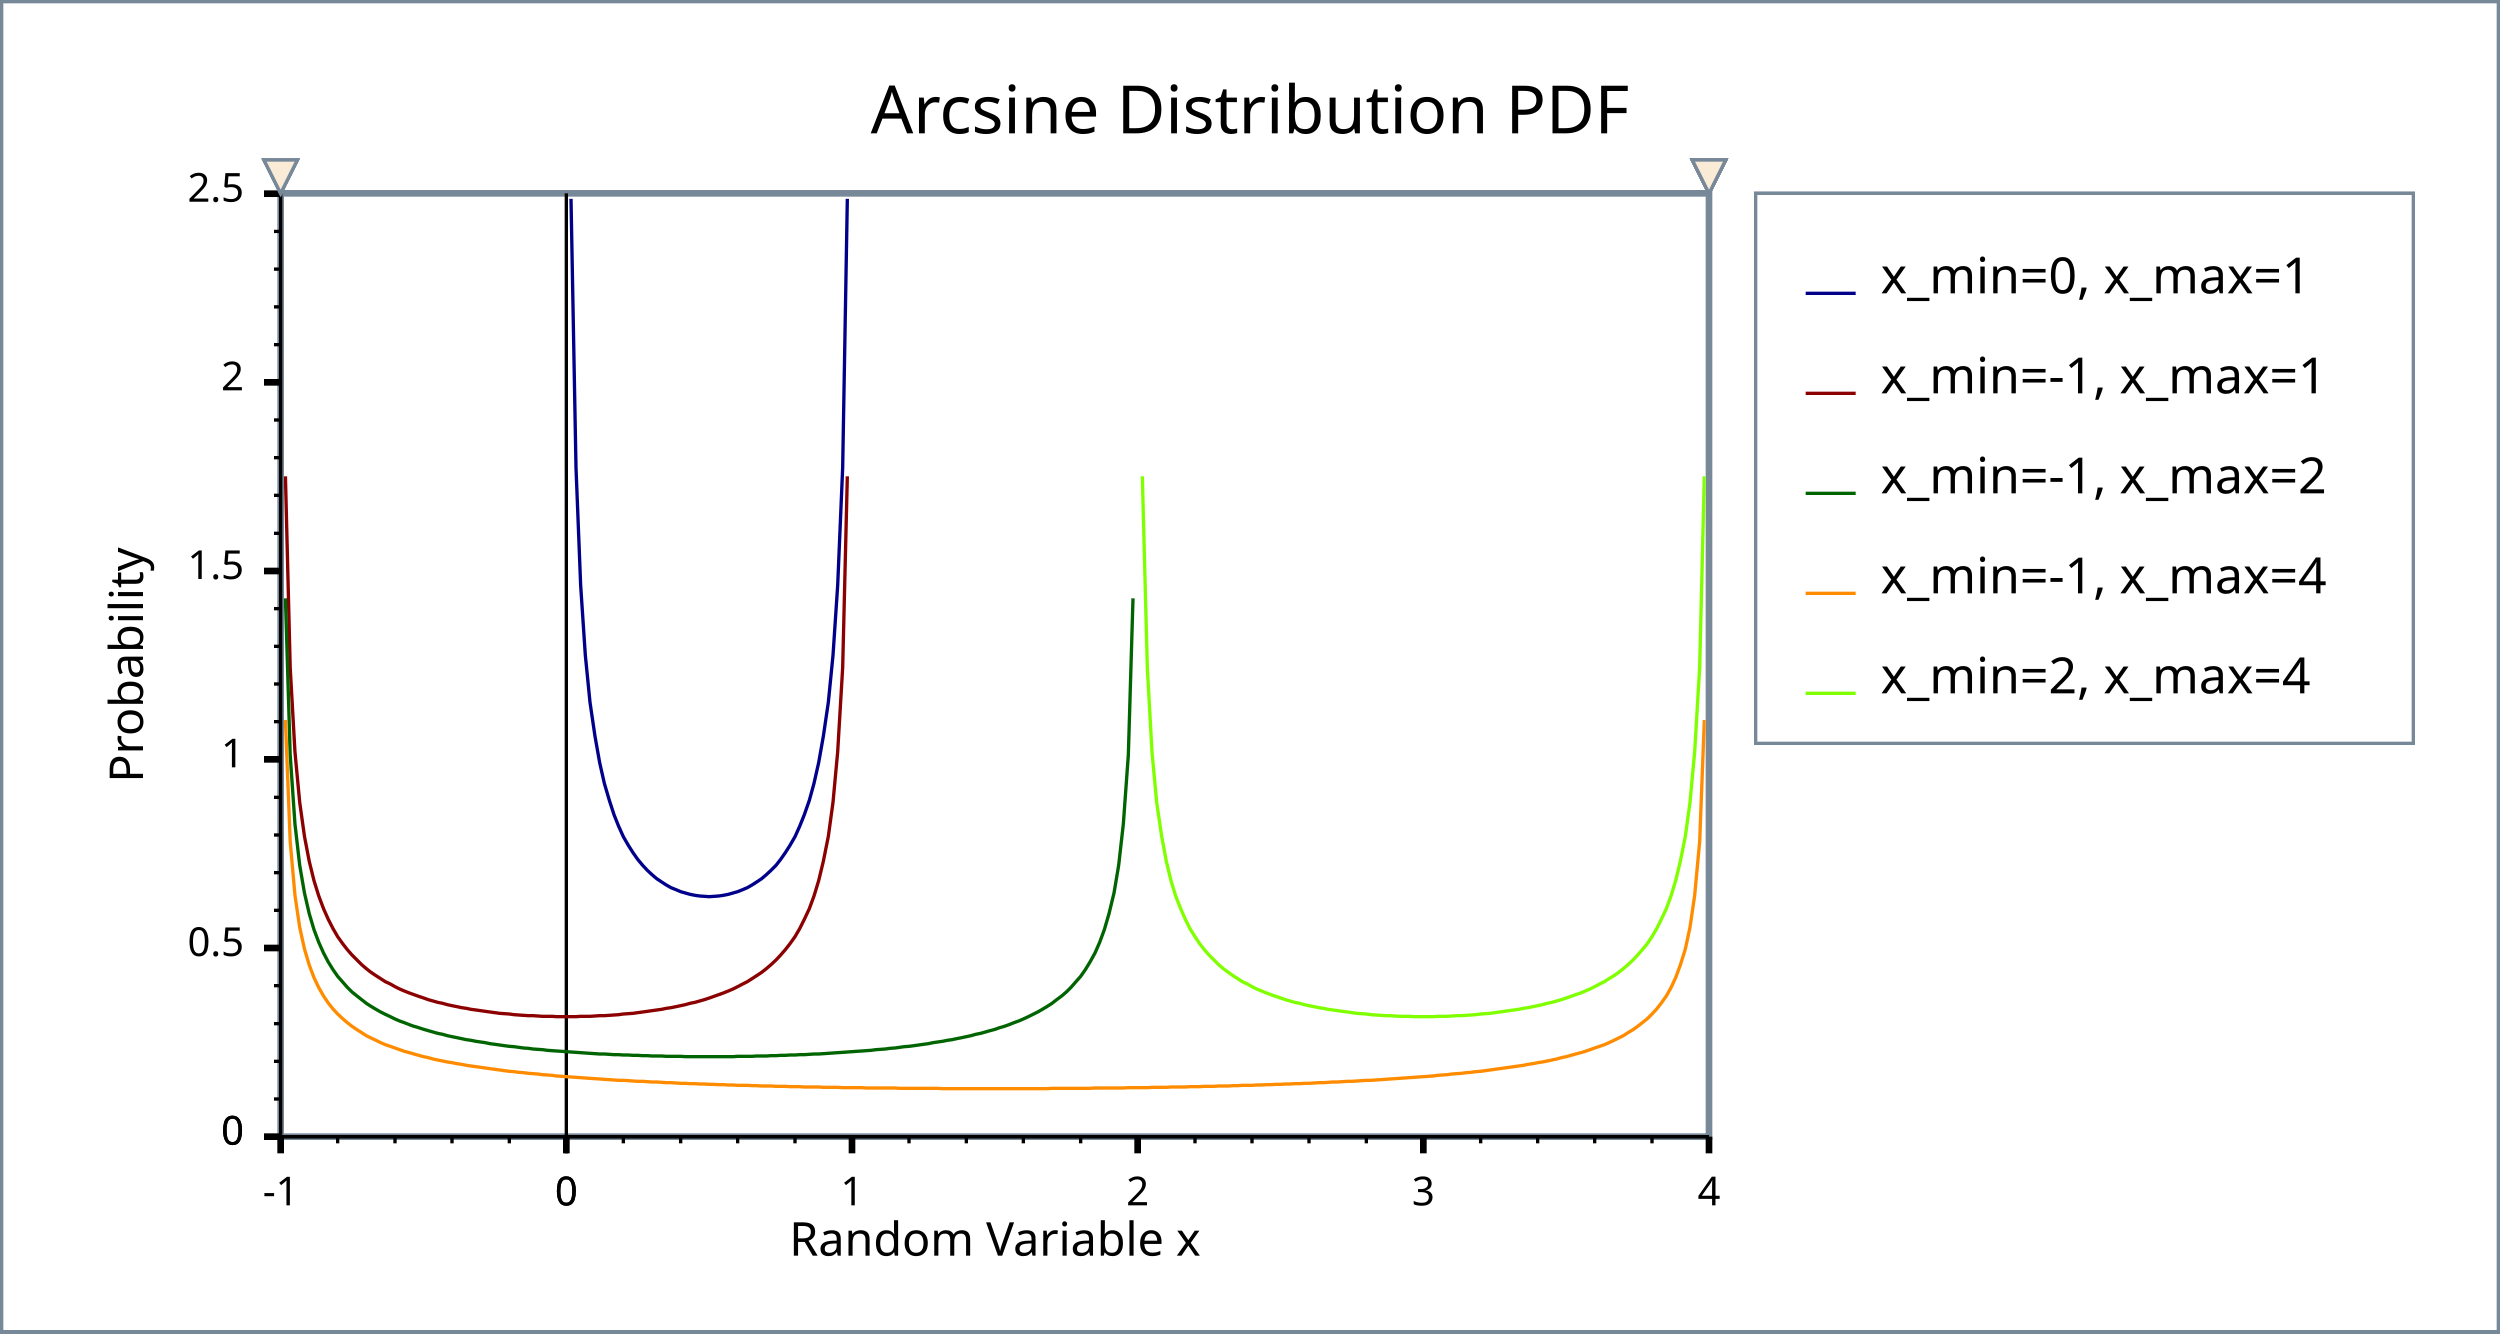
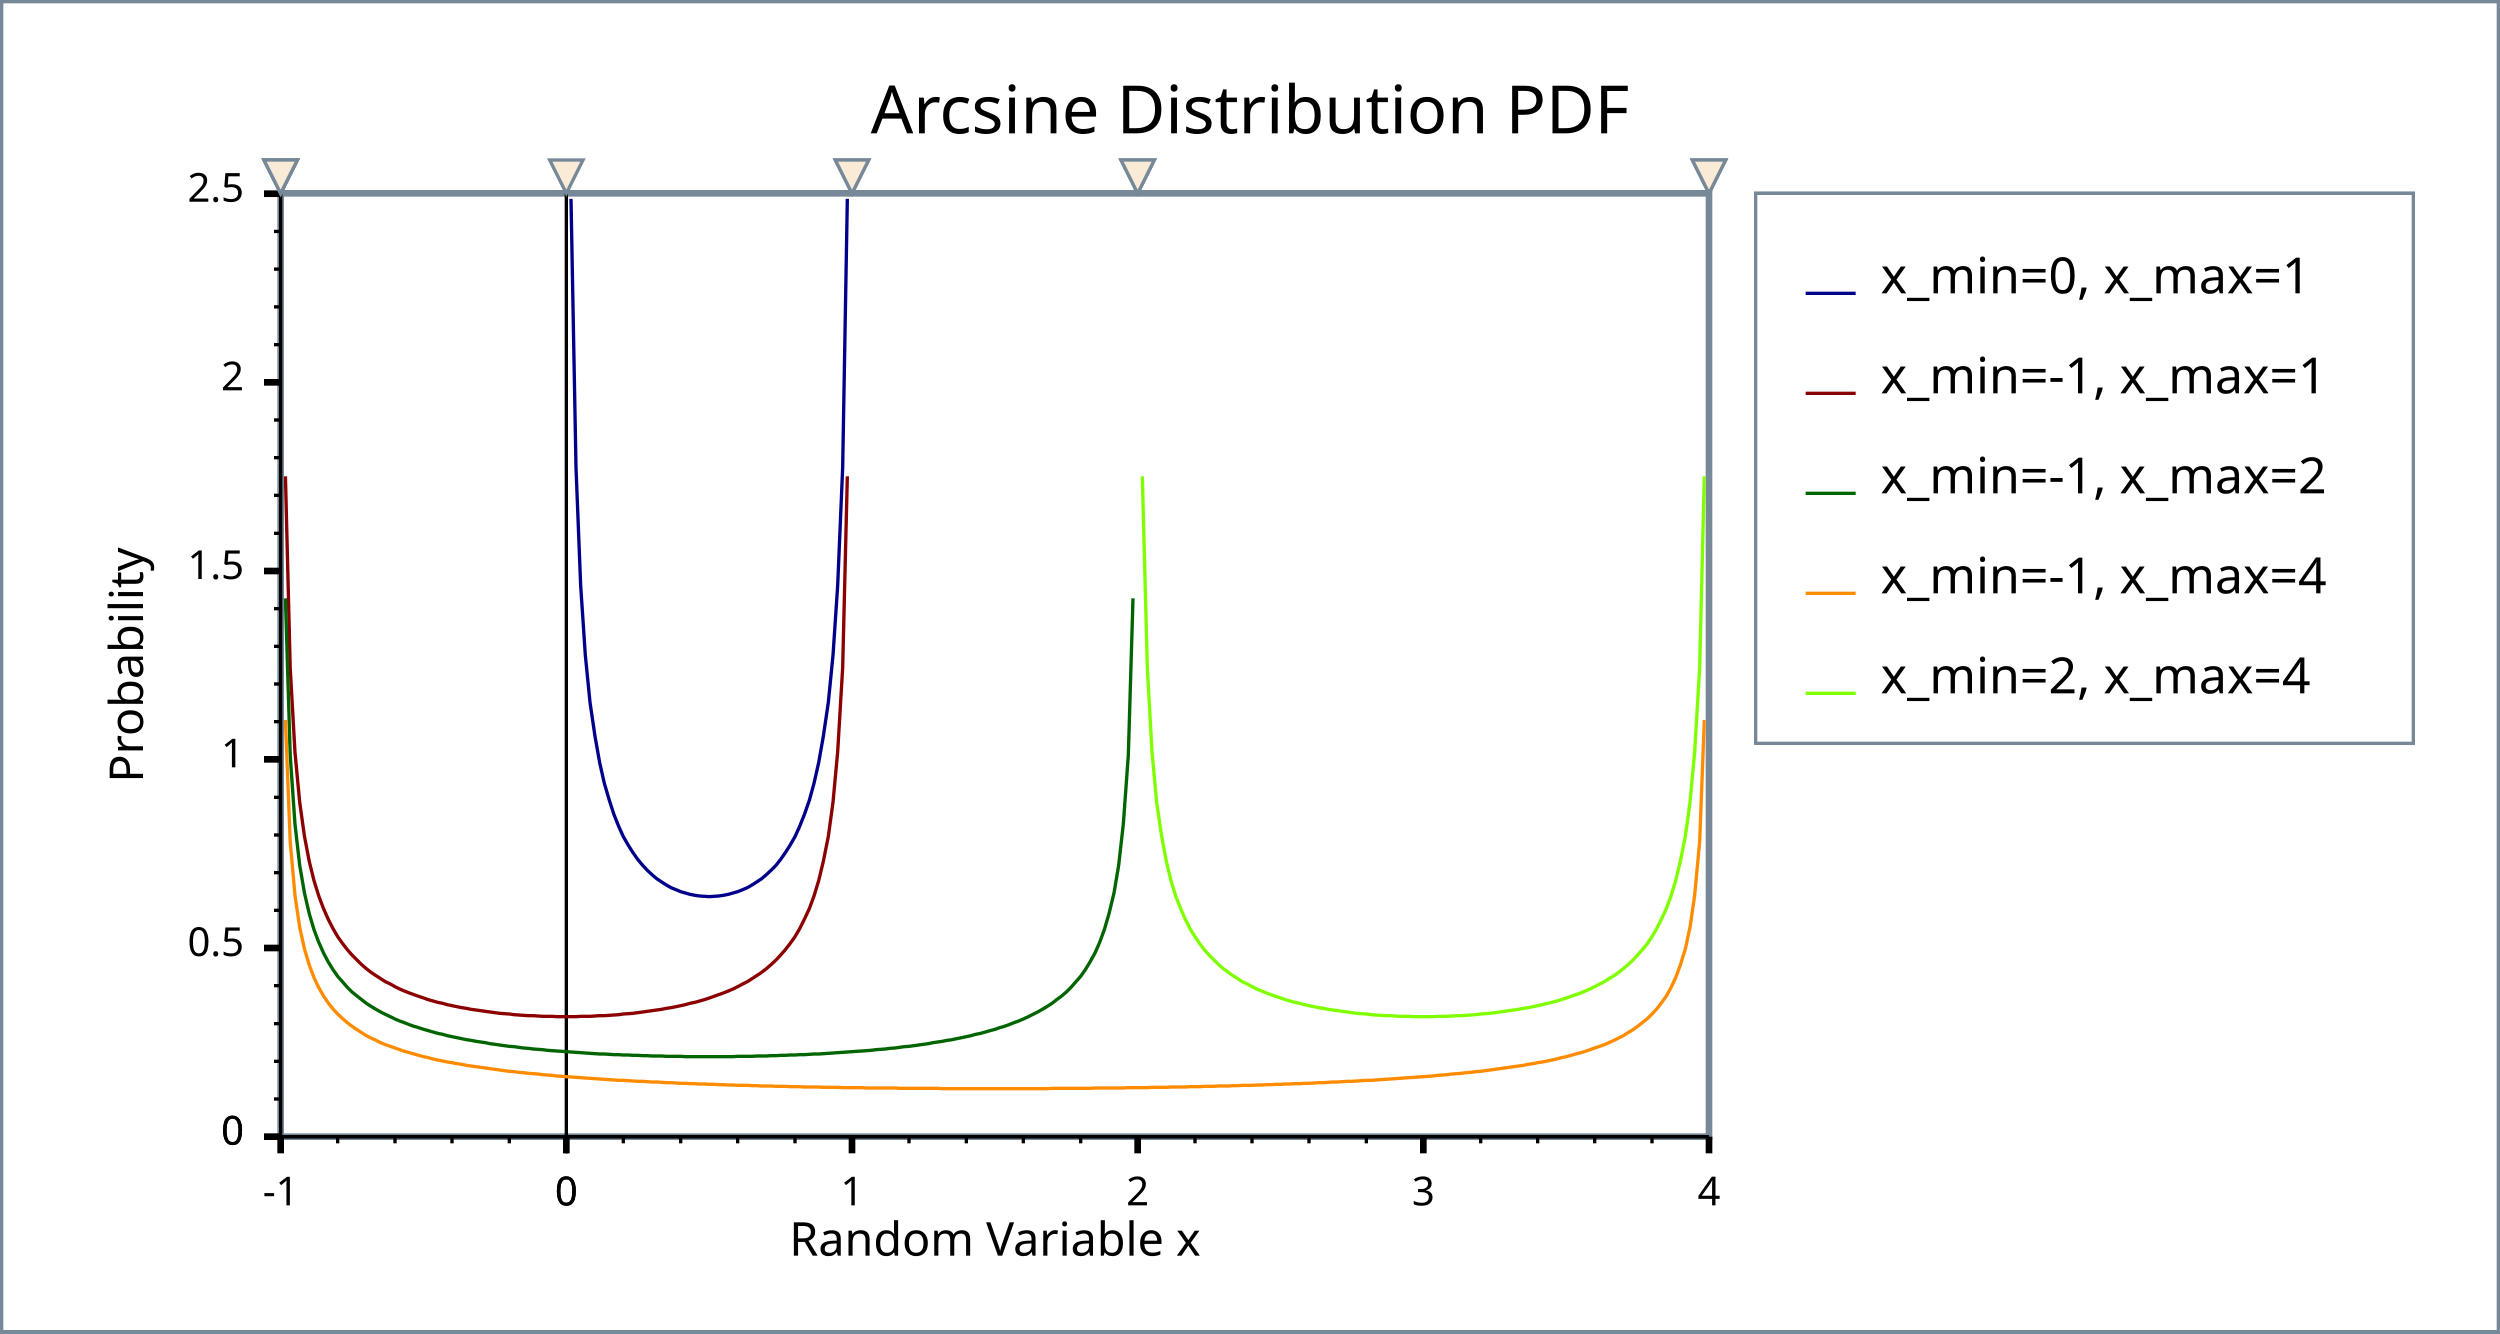
<svg xmlns="http://www.w3.org/2000/svg" width="750" height="400" version="1.1">
  <clipPath id="plot_window">
    <rect x="85.2" y="59" width="426.5" height="281" />
  </clipPath>
  <g id="imageBackground" stroke="rgb(119,136,153)" fill="rgb(255,255,255)" stroke-width="2">
    <rect x="0" y="0" width="750" height="400" />
  </g>
  <g id="plotBackground" stroke="rgb(119,136,153)" fill="rgb(255,255,255)" stroke-width="2">
    <rect x="84.2" y="58" width="428.5" height="283" />
  </g>
  <g id="yMinorGrid" stroke="rgb(200,220,255)" stroke-width="0.5" />
  <g id="yMajorGrid" stroke="rgb(200,220,255)" stroke-width="1" />
  <g id="xMinorGrid" stroke="rgb(200,220,255)" stroke-width="0.5" />
  <g id="xMajorGrid" stroke="rgb(200,220,255)" stroke-width="1" />
  <g id="yAxis" stroke="rgb(0,0,0)" stroke-width="1">
    <line x1="169.9" y1="58" x2="169.9" y2="346" />
    <line x1="84.2" y1="58" x2="84.2" y2="341" />
  </g>
  <g id="xAxis" stroke="rgb(0,0,0)" stroke-width="1">
    <line x1="79.2" y1="341" x2="512.7" y2="341" />
    <line x1="79.2" y1="341" x2="512.7" y2="341" />
  </g>
  <g id="yMinorTicks" stroke="rgb(0,0,0)" stroke-width="1">
    <path d="M82.2,329.7 L84.2,329.7 M82.2,318.4 L84.2,318.4 M82.2,307.1 L84.2,307.1 M82.2,295.7 L84.2,295.7 M82.2,273.1 L84.2,273.1 M82.2,261.8 L84.2,261.8 M82.2,250.5 L84.2,250.5 M82.2,239.2 L84.2,239.2 M82.2,216.5 L84.2,216.5 M82.2,205.2 L84.2,205.2 M82.2,193.9 L84.2,193.9 M82.2,182.6 L84.2,182.6 M82.2,160 L84.2,160 M82.2,148.6 L84.2,148.6 M82.2,137.3 L84.2,137.3 M82.2,126 L84.2,126 M82.2,103.4 L84.2,103.4 M82.2,92.06 L84.2,92.06 M82.2,80.74 L84.2,80.74 M82.2,69.43 L84.2,69.43 M82.2,341 L84.2,341 " fill="none" />
  </g>
  <g id="xMinorTicks" stroke="rgb(0,0,0)" stroke-width="1">
    <path d="M187,341 L187,343 M204.2,341 L204.2,343 M221.3,341 L221.3,343 M238.5,341 L238.5,343 M272.7,341 L272.7,343 M289.9,341 L289.9,343 M307,341 L307,343 M324.2,341 L324.2,343 M358.5,341 L358.5,343 M375.6,341 L375.6,343 M392.7,341 L392.7,343 M409.9,341 L409.9,343 M444.2,341 L444.2,343 M461.3,341 L461.3,343 M478.4,341 L478.4,343 M495.6,341 L495.6,343 M152.8,341 L152.8,343 M135.6,341 L135.6,343 M118.5,341 L118.5,343 M101.3,341 L101.3,343 " fill="none" />
  </g>
  <g id="yMajorTicks" stroke="rgb(0,0,0)" stroke-width="2">
    <path d="M79.2,341 L84.2,341 M79.2,284.4 L84.2,284.4 M79.2,227.8 L84.2,227.8 M79.2,171.3 L84.2,171.3 M79.2,114.7 L84.2,114.7 M79.2,58.11 L84.2,58.11 M79.2,341 L84.2,341 " fill="none" />
  </g>
  <g id="xMajorTicks" stroke="rgb(0,0,0)" stroke-width="2">
    <path d="M169.9,341 L169.9,346 M255.6,341 L255.6,346 M341.3,341 L341.3,346 M427,341 L427,346 M512.7,341 L512.7,346 M169.9,341 L169.9,346 M84.2,341 L84.2,346 " fill="none" />
  </g>
  <g id="xTicksValues">
    <text x="169.9" y="361.6" text-anchor="middle" font-size="12" font-family="Lucida Sans Unicode">0</text>
    <text x="255.6" y="361.6" text-anchor="middle" font-size="12" font-family="Lucida Sans Unicode">1</text>
    <text x="341.3" y="361.6" text-anchor="middle" font-size="12" font-family="Lucida Sans Unicode">2</text>
    <text x="427" y="361.6" text-anchor="middle" font-size="12" font-family="Lucida Sans Unicode">3</text>
    <text x="512.7" y="361.6" text-anchor="middle" font-size="12" font-family="Lucida Sans Unicode">4</text>
    <text x="169.9" y="361.6" text-anchor="middle" font-size="12" font-family="Lucida Sans Unicode">0</text>
    <text x="84.2" y="361.6" text-anchor="middle" font-size="12" font-family="Lucida Sans Unicode">-1</text>
  </g>
  <g id="yTicksValues">
    <text x="73.2" y="343.4" text-anchor="end" font-size="12" font-family="Lucida Sans Unicode">0</text>
    <text x="73.2" y="286.8" text-anchor="end" font-size="12" font-family="Lucida Sans Unicode">0.5</text>
    <text x="73.2" y="230.2" text-anchor="end" font-size="12" font-family="Lucida Sans Unicode">1</text>
    <text x="73.2" y="173.7" text-anchor="end" font-size="12" font-family="Lucida Sans Unicode">1.5</text>
    <text x="73.2" y="117.1" text-anchor="end" font-size="12" font-family="Lucida Sans Unicode">2</text>
    <text x="73.2" y="60.51" text-anchor="end" font-size="12" font-family="Lucida Sans Unicode">2.5</text>
    <text x="73.2" y="343.4" text-anchor="end" font-size="12" font-family="Lucida Sans Unicode">0</text>
  </g>
  <g id="yLabel">
    <text x="42.9" y="199.5" text-anchor="middle" transform="rotate(-90 42.9 199.5 )" font-size="14" font-family="Lucida Sans Unicode">Probability</text>
  </g>
  <g id="xLabel">
    <text x="298.5" y="376.7" text-anchor="middle" font-size="14" font-family="Lucida Sans Unicode">Random Variable x</text>
  </g>
  <g id="plotLines" stroke-width="2">
    <g clip-path="url(#plot_window)" stroke="rgb(0,0,139)" stroke-width="1">
      <path d="M171.3,59.65 L172.8,140.3 L174.2,175.7 L175.6,196.6 L177,210.7 L178.5,220.9 L179.9,228.8 L181.3,235 L182.8,240.1 L184.2,244.4 L185.6,247.9 L187,251 L188.5,253.6 L189.9,255.8 L191.3,257.8 L192.8,259.6 L194.2,261.1 L195.6,262.4 L197,263.6 L198.5,264.6 L199.9,265.5 L201.3,266.3 L202.8,266.9 L204.2,267.5 L205.6,267.9 L207,268.3 L208.5,268.6 L209.9,268.8 L211.3,268.9 L212.8,269 L214.2,268.9 L215.6,268.8 L217,268.6 L218.5,268.3 L219.9,267.9 L221.3,267.5 L222.8,266.9 L224.2,266.3 L225.6,265.5 L227,264.6 L228.5,263.6 L229.9,262.4 L231.3,261.1 L232.8,259.6 L234.2,257.8 L235.6,255.8 L237,253.6 L238.5,251 L239.9,247.9 L241.3,244.4 L242.8,240.1 L244.2,235 L245.6,228.8 L247,220.9 L248.5,210.7 L249.9,196.6 L251.3,175.7 L252.8,140.3 L254.2,59.65 " fill="none" />
    </g>
    <g clip-path="url(#plot_window)" stroke="rgb(139,0,0)" stroke-width="1">
      <path d="M85.63,142.9 L87.06,200.3 L88.49,225.6 L89.91,240.7 L91.34,250.9 L92.77,258.4 L94.2,264.2 L95.63,268.8 L97.06,272.6 L98.48,275.8 L99.91,278.6 L101.3,281 L102.8,283.1 L104.2,284.9 L105.6,286.5 L107.1,288 L108.5,289.4 L109.9,290.6 L111.3,291.7 L112.8,292.7 L114.2,293.6 L115.6,294.5 L117.1,295.2 L118.5,296 L119.9,296.7 L121.3,297.3 L122.8,297.9 L124.2,298.4 L125.6,298.9 L127.1,299.4 L128.5,299.9 L129.9,300.3 L131.3,300.7 L132.8,301 L134.2,301.4 L135.6,301.7 L137.1,302 L138.5,302.3 L139.9,302.5 L141.3,302.8 L142.8,303 L144.2,303.2 L145.6,303.4 L147,303.6 L148.5,303.8 L149.9,304 L151.3,304.1 L152.8,304.2 L154.2,304.4 L155.6,304.5 L157,304.6 L158.5,304.7 L159.9,304.7 L161.3,304.8 L162.8,304.9 L164.2,304.9 L165.6,304.9 L167,305 L168.5,305 L169.9,305 L171.3,305 L172.8,305 L174.2,304.9 L175.6,304.9 L177,304.9 L178.5,304.8 L179.9,304.7 L181.3,304.7 L182.8,304.6 L184.2,304.5 L185.6,304.4 L187,304.2 L188.5,304.1 L189.9,304 L191.3,303.8 L192.8,303.6 L194.2,303.4 L195.6,303.2 L197,303 L198.5,302.8 L199.9,302.5 L201.3,302.3 L202.8,302 L204.2,301.7 L205.6,301.4 L207,301 L208.5,300.7 L209.9,300.3 L211.3,299.9 L212.8,299.4 L214.2,298.9 L215.6,298.4 L217,297.9 L218.5,297.3 L219.9,296.7 L221.3,296 L222.8,295.2 L224.2,294.5 L225.6,293.6 L227,292.7 L228.5,291.7 L229.9,290.6 L231.3,289.4 L232.8,288 L234.2,286.5 L235.6,284.9 L237,283.1 L238.5,281 L239.9,278.6 L241.3,275.8 L242.8,272.6 L244.2,268.8 L245.6,264.2 L247,258.4 L248.5,250.9 L249.9,240.7 L251.3,225.6 L252.8,200.3 L254.2,142.9 " fill="none" />
    </g>
    <g clip-path="url(#plot_window)" stroke="rgb(0,100,0)" stroke-width="1">
      <path d="M85.63,179.5 L87.06,226.5 L88.49,247.2 L89.91,259.6 L91.34,267.9 L92.77,274.1 L94.2,278.9 L95.63,282.7 L97.06,285.9 L98.48,288.6 L99.91,290.9 L101.3,292.9 L102.8,294.6 L104.2,296.2 L105.6,297.6 L107.1,298.8 L108.5,299.9 L109.9,301 L111.3,301.9 L112.8,302.8 L114.2,303.6 L115.6,304.3 L117.1,305 L118.5,305.7 L119.9,306.3 L121.3,306.8 L122.8,307.4 L124.2,307.9 L125.6,308.3 L127.1,308.8 L128.5,309.2 L129.9,309.6 L131.3,310 L132.8,310.3 L134.2,310.7 L135.6,311 L137.1,311.3 L138.5,311.6 L139.9,311.9 L141.3,312.1 L142.8,312.4 L144.2,312.6 L145.6,312.8 L147,313.1 L148.5,313.3 L149.9,313.5 L151.3,313.7 L152.8,313.9 L154.2,314 L155.6,314.2 L157,314.4 L158.5,314.5 L159.9,314.7 L161.3,314.8 L162.8,314.9 L164.2,315.1 L165.6,315.2 L167,315.3 L168.5,315.4 L169.9,315.5 L171.3,315.6 L172.8,315.7 L174.2,315.8 L175.6,315.9 L177,316 L178.5,316.1 L179.9,316.2 L181.3,316.2 L182.8,316.3 L184.2,316.4 L185.6,316.4 L187,316.5 L188.5,316.5 L189.9,316.6 L191.3,316.6 L192.8,316.7 L194.2,316.7 L195.6,316.8 L197,316.8 L198.5,316.8 L199.9,316.9 L201.3,316.9 L202.8,316.9 L204.2,316.9 L205.6,317 L207,317 L208.5,317 L209.9,317 L211.3,317 L212.8,317 L214.2,317 L215.6,317 L217,317 L218.5,317 L219.9,317 L221.3,316.9 L222.8,316.9 L224.2,316.9 L225.6,316.9 L227,316.8 L228.5,316.8 L229.9,316.8 L231.3,316.7 L232.8,316.7 L234.2,316.6 L235.6,316.6 L237,316.5 L238.5,316.5 L239.9,316.4 L241.3,316.4 L242.8,316.3 L244.2,316.2 L245.6,316.2 L247,316.1 L248.5,316 L249.9,315.9 L251.3,315.8 L252.8,315.7 L254.2,315.6 L255.6,315.5 L257,315.4 L258.5,315.3 L259.9,315.2 L261.3,315.1 L262.8,314.9 L264.2,314.8 L265.6,314.7 L267,314.5 L268.5,314.4 L269.9,314.2 L271.3,314 L272.7,313.9 L274.2,313.7 L275.6,313.5 L277,313.3 L278.5,313.1 L279.9,312.8 L281.3,312.6 L282.7,312.4 L284.2,312.1 L285.6,311.9 L287,311.6 L288.5,311.3 L289.9,311 L291.3,310.7 L292.7,310.3 L294.2,310 L295.6,309.6 L297,309.2 L298.5,308.8 L299.9,308.3 L301.3,307.9 L302.7,307.4 L304.2,306.8 L305.6,306.3 L307,305.7 L308.5,305 L309.9,304.3 L311.3,303.6 L312.7,302.8 L314.2,301.9 L315.6,301 L317,299.9 L318.5,298.8 L319.9,297.6 L321.3,296.2 L322.7,294.6 L324.2,292.9 L325.6,290.9 L327,288.6 L328.5,285.9 L329.9,282.7 L331.3,278.9 L332.7,274.1 L334.2,267.9 L335.6,259.6 L337,247.2 L338.5,226.5 L339.9,179.5 " fill="none" />
    </g>
    <g clip-path="url(#plot_window)" stroke="rgb(255,140,0)" stroke-width="1">
      <path d="M85.63,216 L87.06,252.5 L88.49,268.6 L89.91,278.2 L91.34,284.7 L92.77,289.5 L94.2,293.3 L95.63,296.3 L97.06,298.8 L98.48,300.9 L99.91,302.7 L101.3,304.2 L102.8,305.6 L104.2,306.8 L105.6,307.9 L107.1,308.9 L108.5,309.8 L109.9,310.7 L111.3,311.4 L112.8,312.1 L114.2,312.8 L115.6,313.4 L117.1,313.9 L118.5,314.4 L119.9,314.9 L121.3,315.4 L122.8,315.8 L124.2,316.2 L125.6,316.6 L127.1,317 L128.5,317.3 L129.9,317.7 L131.3,318 L132.8,318.3 L134.2,318.6 L135.6,318.8 L137.1,319.1 L138.5,319.3 L139.9,319.6 L141.3,319.8 L142.8,320 L144.2,320.2 L145.6,320.4 L147,320.6 L148.5,320.8 L149.9,321 L151.3,321.2 L152.8,321.4 L154.2,321.5 L155.6,321.7 L157,321.8 L158.5,322 L159.9,322.1 L161.3,322.2 L162.8,322.4 L164.2,322.5 L165.6,322.6 L167,322.8 L168.5,322.9 L169.9,323 L171.3,323.1 L172.8,323.2 L174.2,323.3 L175.6,323.4 L177,323.5 L178.5,323.6 L179.9,323.7 L181.3,323.8 L182.8,323.9 L184.2,324 L185.6,324.1 L187,324.1 L188.5,324.2 L189.9,324.3 L191.3,324.4 L192.8,324.4 L194.2,324.5 L195.6,324.6 L197,324.6 L198.5,324.7 L199.9,324.8 L201.3,324.8 L202.8,324.9 L204.2,325 L205.6,325 L207,325.1 L208.5,325.1 L209.9,325.2 L211.3,325.2 L212.8,325.3 L214.2,325.3 L215.6,325.4 L217,325.4 L218.5,325.5 L219.9,325.5 L221.3,325.6 L222.8,325.6 L224.2,325.6 L225.6,325.7 L227,325.7 L228.5,325.8 L229.9,325.8 L231.3,325.8 L232.8,325.9 L234.2,325.9 L235.6,325.9 L237,326 L238.5,326 L239.9,326 L241.3,326.1 L242.8,326.1 L244.2,326.1 L245.6,326.1 L247,326.2 L248.5,326.2 L249.9,326.2 L251.3,326.2 L252.8,326.3 L254.2,326.3 L255.6,326.3 L257,326.3 L258.5,326.3 L259.9,326.4 L261.3,326.4 L262.8,326.4 L264.2,326.4 L265.6,326.4 L267,326.4 L268.5,326.4 L269.9,326.5 L271.3,326.5 L272.7,326.5 L274.2,326.5 L275.6,326.5 L277,326.5 L278.5,326.5 L279.9,326.5 L281.3,326.5 L282.7,326.6 L284.2,326.6 L285.6,326.6 L287,326.6 L288.5,326.6 L289.9,326.6 L291.3,326.6 L292.7,326.6 L294.2,326.6 L295.6,326.6 L297,326.6 L298.5,326.6 L299.9,326.6 L301.3,326.6 L302.7,326.6 L304.2,326.6 L305.6,326.6 L307,326.6 L308.5,326.6 L309.9,326.6 L311.3,326.6 L312.7,326.6 L314.2,326.6 L315.6,326.5 L317,326.5 L318.5,326.5 L319.9,326.5 L321.3,326.5 L322.7,326.5 L324.2,326.5 L325.6,326.5 L327,326.5 L328.5,326.4 L329.9,326.4 L331.3,326.4 L332.7,326.4 L334.2,326.4 L335.6,326.4 L337,326.4 L338.5,326.3 L339.9,326.3 L341.3,326.3 L342.7,326.3 L344.2,326.3 L345.6,326.2 L347,326.2 L348.5,326.2 L349.9,326.2 L351.3,326.1 L352.7,326.1 L354.2,326.1 L355.6,326.1 L357,326 L358.5,326 L359.9,326 L361.3,325.9 L362.7,325.9 L364.2,325.9 L365.6,325.8 L367,325.8 L368.5,325.8 L369.9,325.7 L371.3,325.7 L372.7,325.6 L374.2,325.6 L375.6,325.6 L377,325.5 L378.5,325.5 L379.9,325.4 L381.3,325.4 L382.7,325.3 L384.2,325.3 L385.6,325.2 L387,325.2 L388.4,325.1 L389.9,325.1 L391.3,325 L392.7,325 L394.2,324.9 L395.6,324.8 L397,324.8 L398.4,324.7 L399.9,324.6 L401.3,324.6 L402.7,324.5 L404.2,324.4 L405.6,324.4 L407,324.3 L408.4,324.2 L409.9,324.1 L411.3,324.1 L412.7,324 L414.2,323.9 L415.6,323.8 L417,323.7 L418.4,323.6 L419.9,323.5 L421.3,323.4 L422.7,323.3 L424.2,323.2 L425.6,323.1 L427,323 L428.4,322.9 L429.9,322.8 L431.3,322.6 L432.7,322.5 L434.2,322.4 L435.6,322.2 L437,322.1 L438.4,322 L439.9,321.8 L441.3,321.7 L442.7,321.5 L444.2,321.4 L445.6,321.2 L447,321 L448.4,320.8 L449.9,320.6 L451.3,320.4 L452.7,320.2 L454.2,320 L455.6,319.8 L457,319.6 L458.4,319.3 L459.9,319.1 L461.3,318.8 L462.7,318.6 L464.2,318.3 L465.6,318 L467,317.7 L468.4,317.3 L469.9,317 L471.3,316.6 L472.7,316.2 L474.2,315.8 L475.6,315.4 L477,314.9 L478.4,314.4 L479.9,313.9 L481.3,313.4 L482.7,312.8 L484.2,312.1 L485.6,311.4 L487,310.7 L488.4,309.8 L489.9,308.9 L491.3,307.9 L492.7,306.8 L494.2,305.6 L495.6,304.2 L497,302.7 L498.4,300.9 L499.9,298.8 L501.3,296.3 L502.7,293.3 L504.1,289.5 L505.6,284.7 L507,278.2 L508.4,268.6 L509.9,252.5 L511.3,216 " fill="none" />
    </g>
    <g clip-path="url(#plot_window)" stroke="rgb(127,255,0)" stroke-width="1">
      <path d="M342.7,142.9 L344.2,200.3 L345.6,225.6 L347,240.7 L348.5,250.9 L349.9,258.4 L351.3,264.2 L352.7,268.8 L354.2,272.6 L355.6,275.8 L357,278.6 L358.5,281 L359.9,283.1 L361.3,284.9 L362.7,286.5 L364.2,288 L365.6,289.4 L367,290.6 L368.5,291.7 L369.9,292.7 L371.3,293.6 L372.7,294.5 L374.2,295.2 L375.6,296 L377,296.7 L378.5,297.3 L379.9,297.9 L381.3,298.4 L382.7,298.9 L384.2,299.4 L385.6,299.9 L387,300.3 L388.4,300.7 L389.9,301 L391.3,301.4 L392.7,301.7 L394.2,302 L395.6,302.3 L397,302.5 L398.4,302.8 L399.9,303 L401.3,303.2 L402.7,303.4 L404.2,303.6 L405.6,303.8 L407,304 L408.4,304.1 L409.9,304.2 L411.3,304.4 L412.7,304.5 L414.2,304.6 L415.6,304.7 L417,304.7 L418.4,304.8 L419.9,304.9 L421.3,304.9 L422.7,304.9 L424.2,305 L425.6,305 L427,305 L428.4,305 L429.9,305 L431.3,304.9 L432.7,304.9 L434.2,304.9 L435.6,304.8 L437,304.7 L438.4,304.7 L439.9,304.6 L441.3,304.5 L442.7,304.4 L444.2,304.2 L445.6,304.1 L447,304 L448.4,303.8 L449.9,303.6 L451.3,303.4 L452.7,303.2 L454.2,303 L455.6,302.8 L457,302.5 L458.4,302.3 L459.9,302 L461.3,301.7 L462.7,301.4 L464.2,301 L465.6,300.7 L467,300.3 L468.4,299.9 L469.9,299.4 L471.3,298.9 L472.7,298.4 L474.2,297.9 L475.6,297.3 L477,296.7 L478.4,296 L479.9,295.2 L481.3,294.5 L482.7,293.6 L484.2,292.7 L485.6,291.7 L487,290.6 L488.4,289.4 L489.9,288 L491.3,286.5 L492.7,284.9 L494.2,283.1 L495.6,281 L497,278.6 L498.4,275.8 L499.9,272.6 L501.3,268.8 L502.7,264.2 L504.1,258.4 L505.6,250.9 L507,240.7 L508.4,225.6 L509.9,200.3 L511.3,142.9 " fill="none" />
    </g>
  </g>
  <g id="plotPoints" clip-path="url(#plot_window)" />
  <g id="limitPoints" stroke="rgb(119,136,153)" fill="rgb(250,235,215)">
-     <polygon points=" 507.7,48 517.7,48 512.7,58" />
+     <polygon points=" 164.9,48 174.9,48 169.9,58" />
+     <polygon points=" 250.6,48 260.6,48 255.6,58" />
+     <polygon points=" 79.2,48 89.2,48 84.2,58" />
+     <polygon points=" 250.6,48 260.6,48 255.6,58" />
+     <polygon points=" 79.2,48 89.2,48 84.2,58" />
+     <polygon points=" 336.3,48 346.3,48 341.3,58" />
    <polygon points=" 79.2,48 89.2,48 84.2,58" />
    <polygon points=" 507.7,48 517.7,48 512.7,58" />
-     <polygon points=" 79.2,48 89.2,48 84.2,58" />
-     <polygon points=" 507.7,48 517.7,48 512.7,58" />
-     <polygon points=" 79.2,48 89.2,48 84.2,58" />
-     <polygon points=" 507.7,48 517.7,48 512.7,58" />
+     <polygon points=" 336.3,48 346.3,48 341.3,58" />
    <polygon points=" 507.7,48 517.7,48 512.7,58" />
  </g>
  <g id="legendBackground" stroke="rgb(119,136,153)" fill="rgb(255,255,255)" stroke-width="1">
    <rect x="526.7" y="58" width="197.3" height="165" />
    <rect x="526.7" y="58" width="197.3" height="165" />
  </g>
  <g id="legendPoints">
    <g stroke="rgb(0,0,139)" fill="rgb(255,255,255)" stroke-width="1">
      <line x1="541.7" y1="88" x2="556.7" y2="88" />
    </g>
    <g stroke="rgb(139,0,0)" fill="rgb(255,255,255)" stroke-width="1">
      <line x1="541.7" y1="118" x2="556.7" y2="118" />
    </g>
    <g stroke="rgb(0,100,0)" fill="rgb(255,255,255)" stroke-width="1">
      <line x1="541.7" y1="148" x2="556.7" y2="148" />
    </g>
    <g stroke="rgb(255,140,0)" fill="rgb(255,255,255)" stroke-width="1">
      <line x1="541.7" y1="178" x2="556.7" y2="178" />
    </g>
    <g stroke="rgb(127,255,0)" fill="rgb(255,255,255)" stroke-width="1">
      <line x1="541.7" y1="208" x2="556.7" y2="208" />
    </g>
  </g>
  <g id="legendText">
    <text x="564.2" y="88" font-size="15" font-family="Lucida Sans Unicode">x_min=0, x_max=1</text>
    <text x="564.2" y="118" font-size="15" font-family="Lucida Sans Unicode">x_min=-1, x_max=1</text>
    <text x="564.2" y="148" font-size="15" font-family="Lucida Sans Unicode">x_min=-1, x_max=2</text>
    <text x="564.2" y="178" font-size="15" font-family="Lucida Sans Unicode">x_min=-1, x_max=4</text>
    <text x="564.2" y="208" font-size="15" font-family="Lucida Sans Unicode">x_min=2, x_max=4</text>
  </g>
  <g id="title">
    <text x="375" y="40" text-anchor="middle" font-size="20" font-family="Lucida Sans Unicode">Arcsine Distribution PDF</text>
  </g>
  <g id="plotXValues" />
  <g id="plotYValues" />
</svg>
